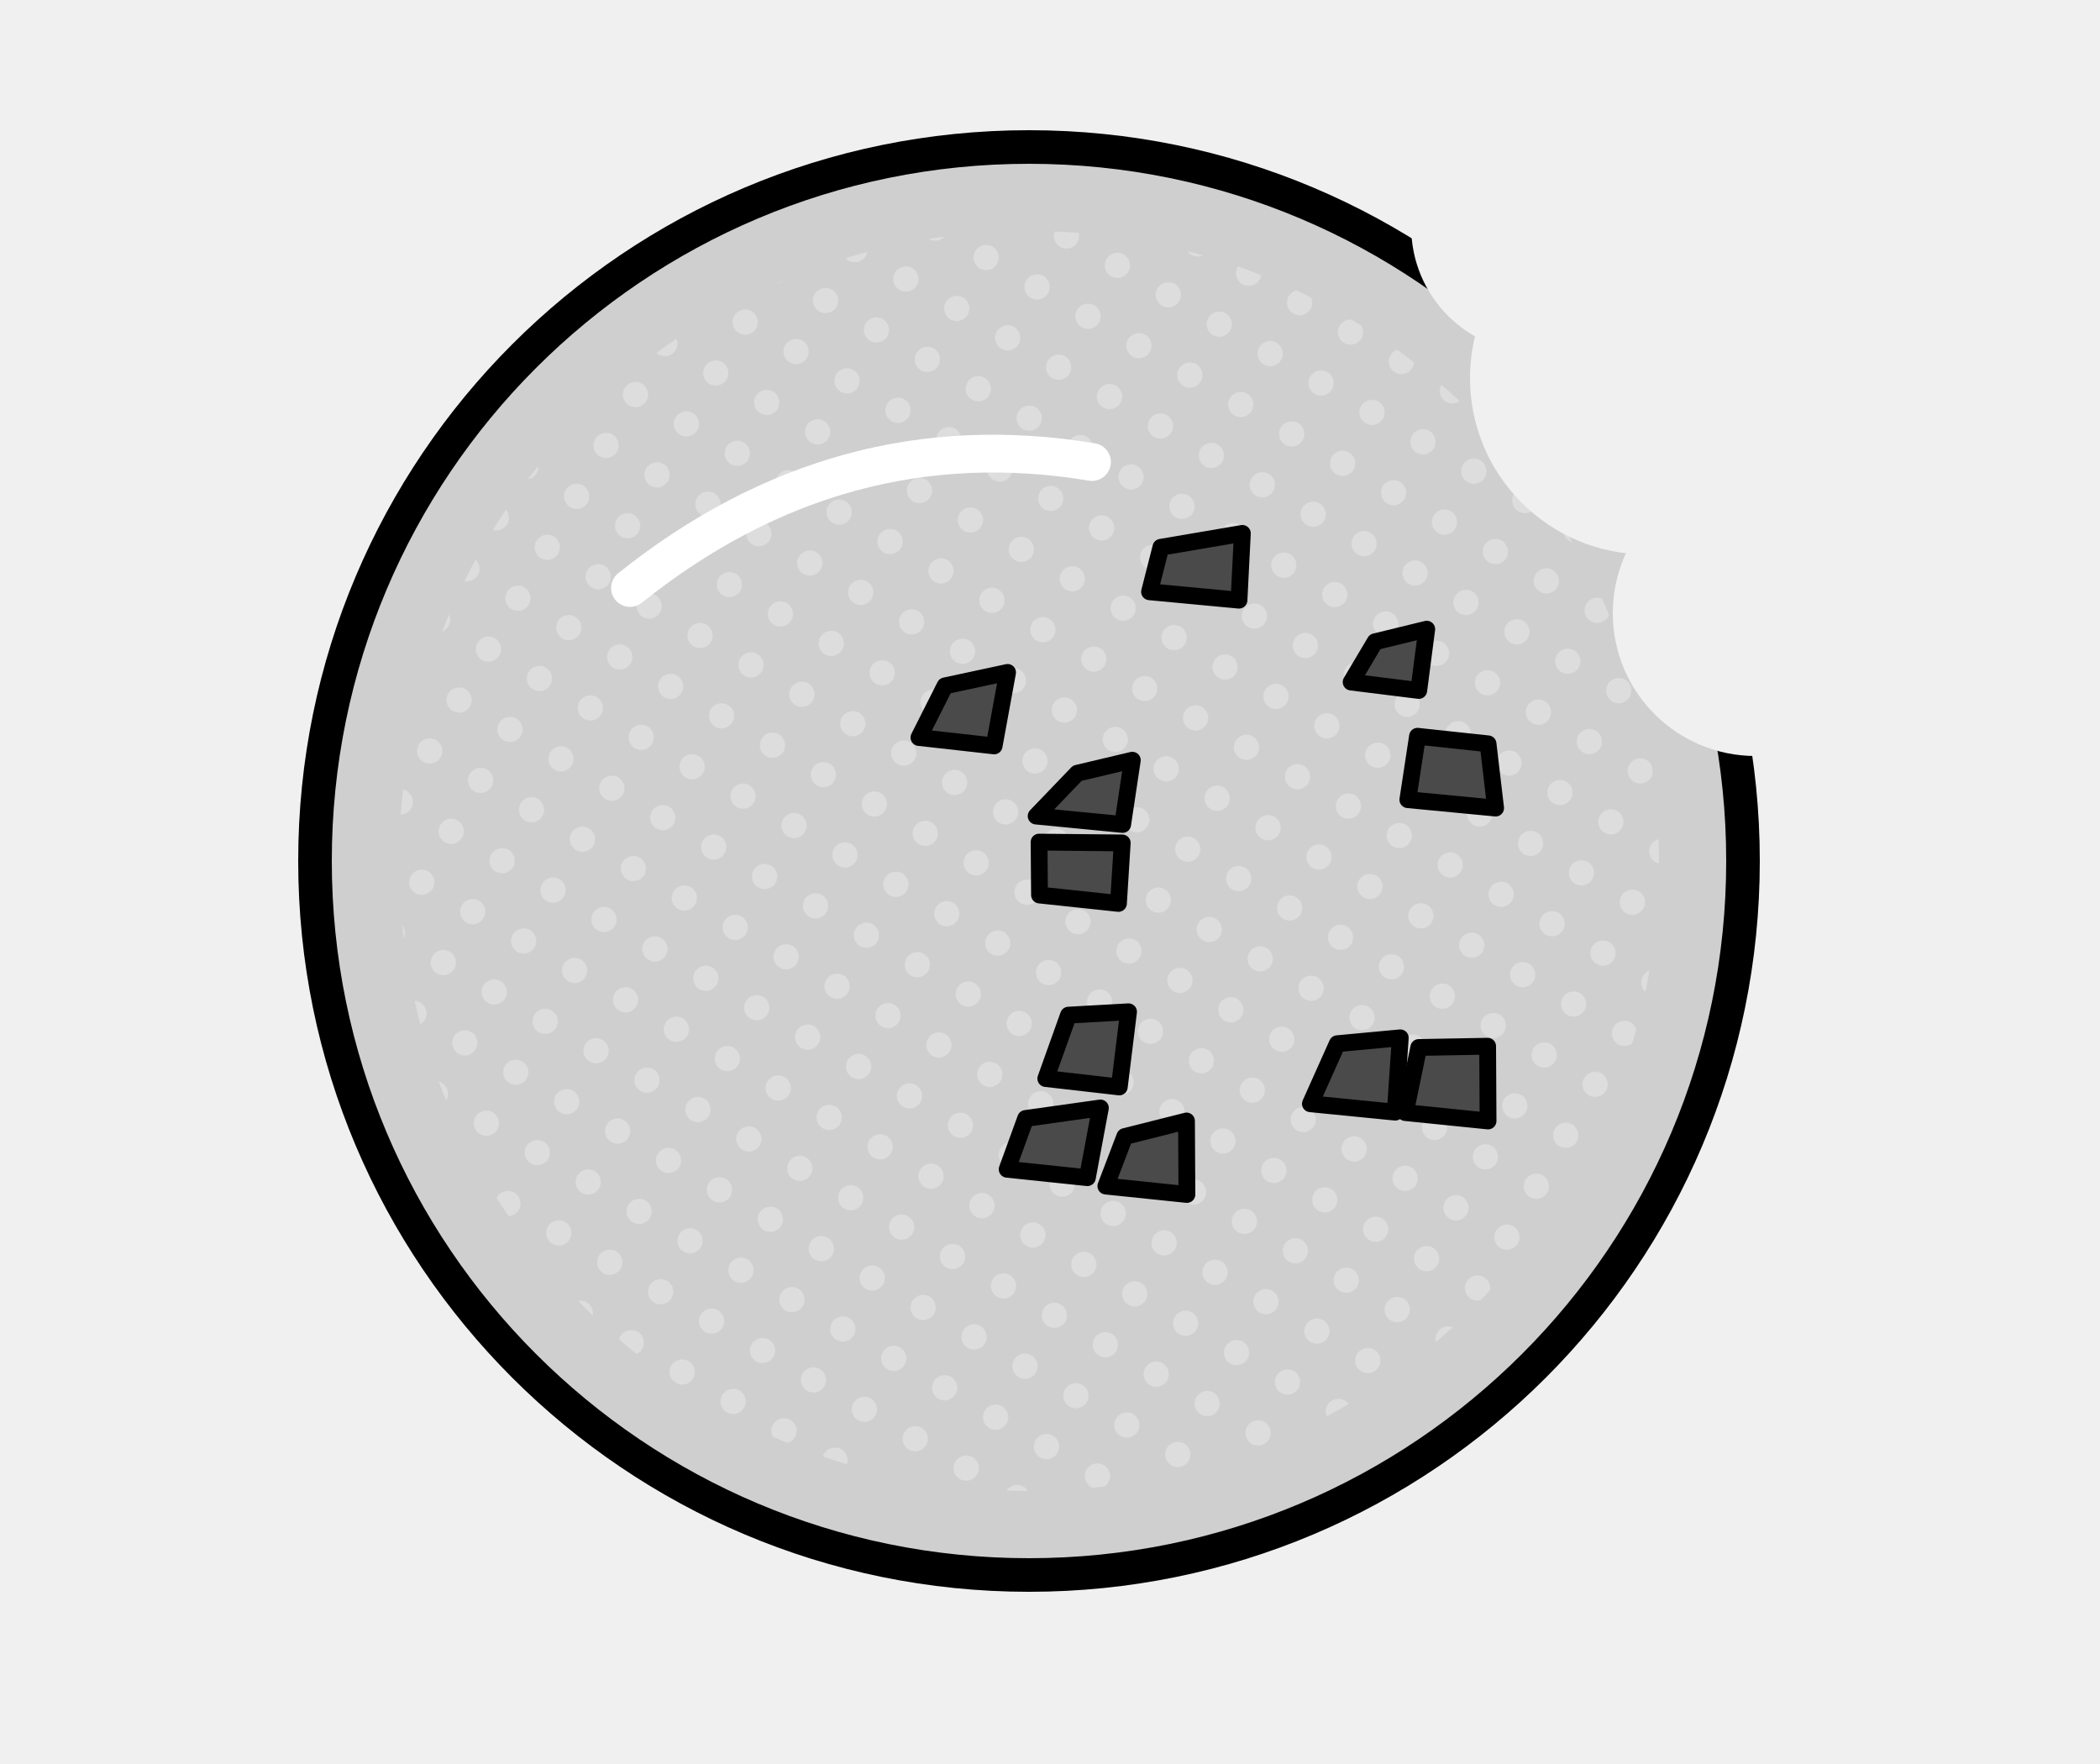
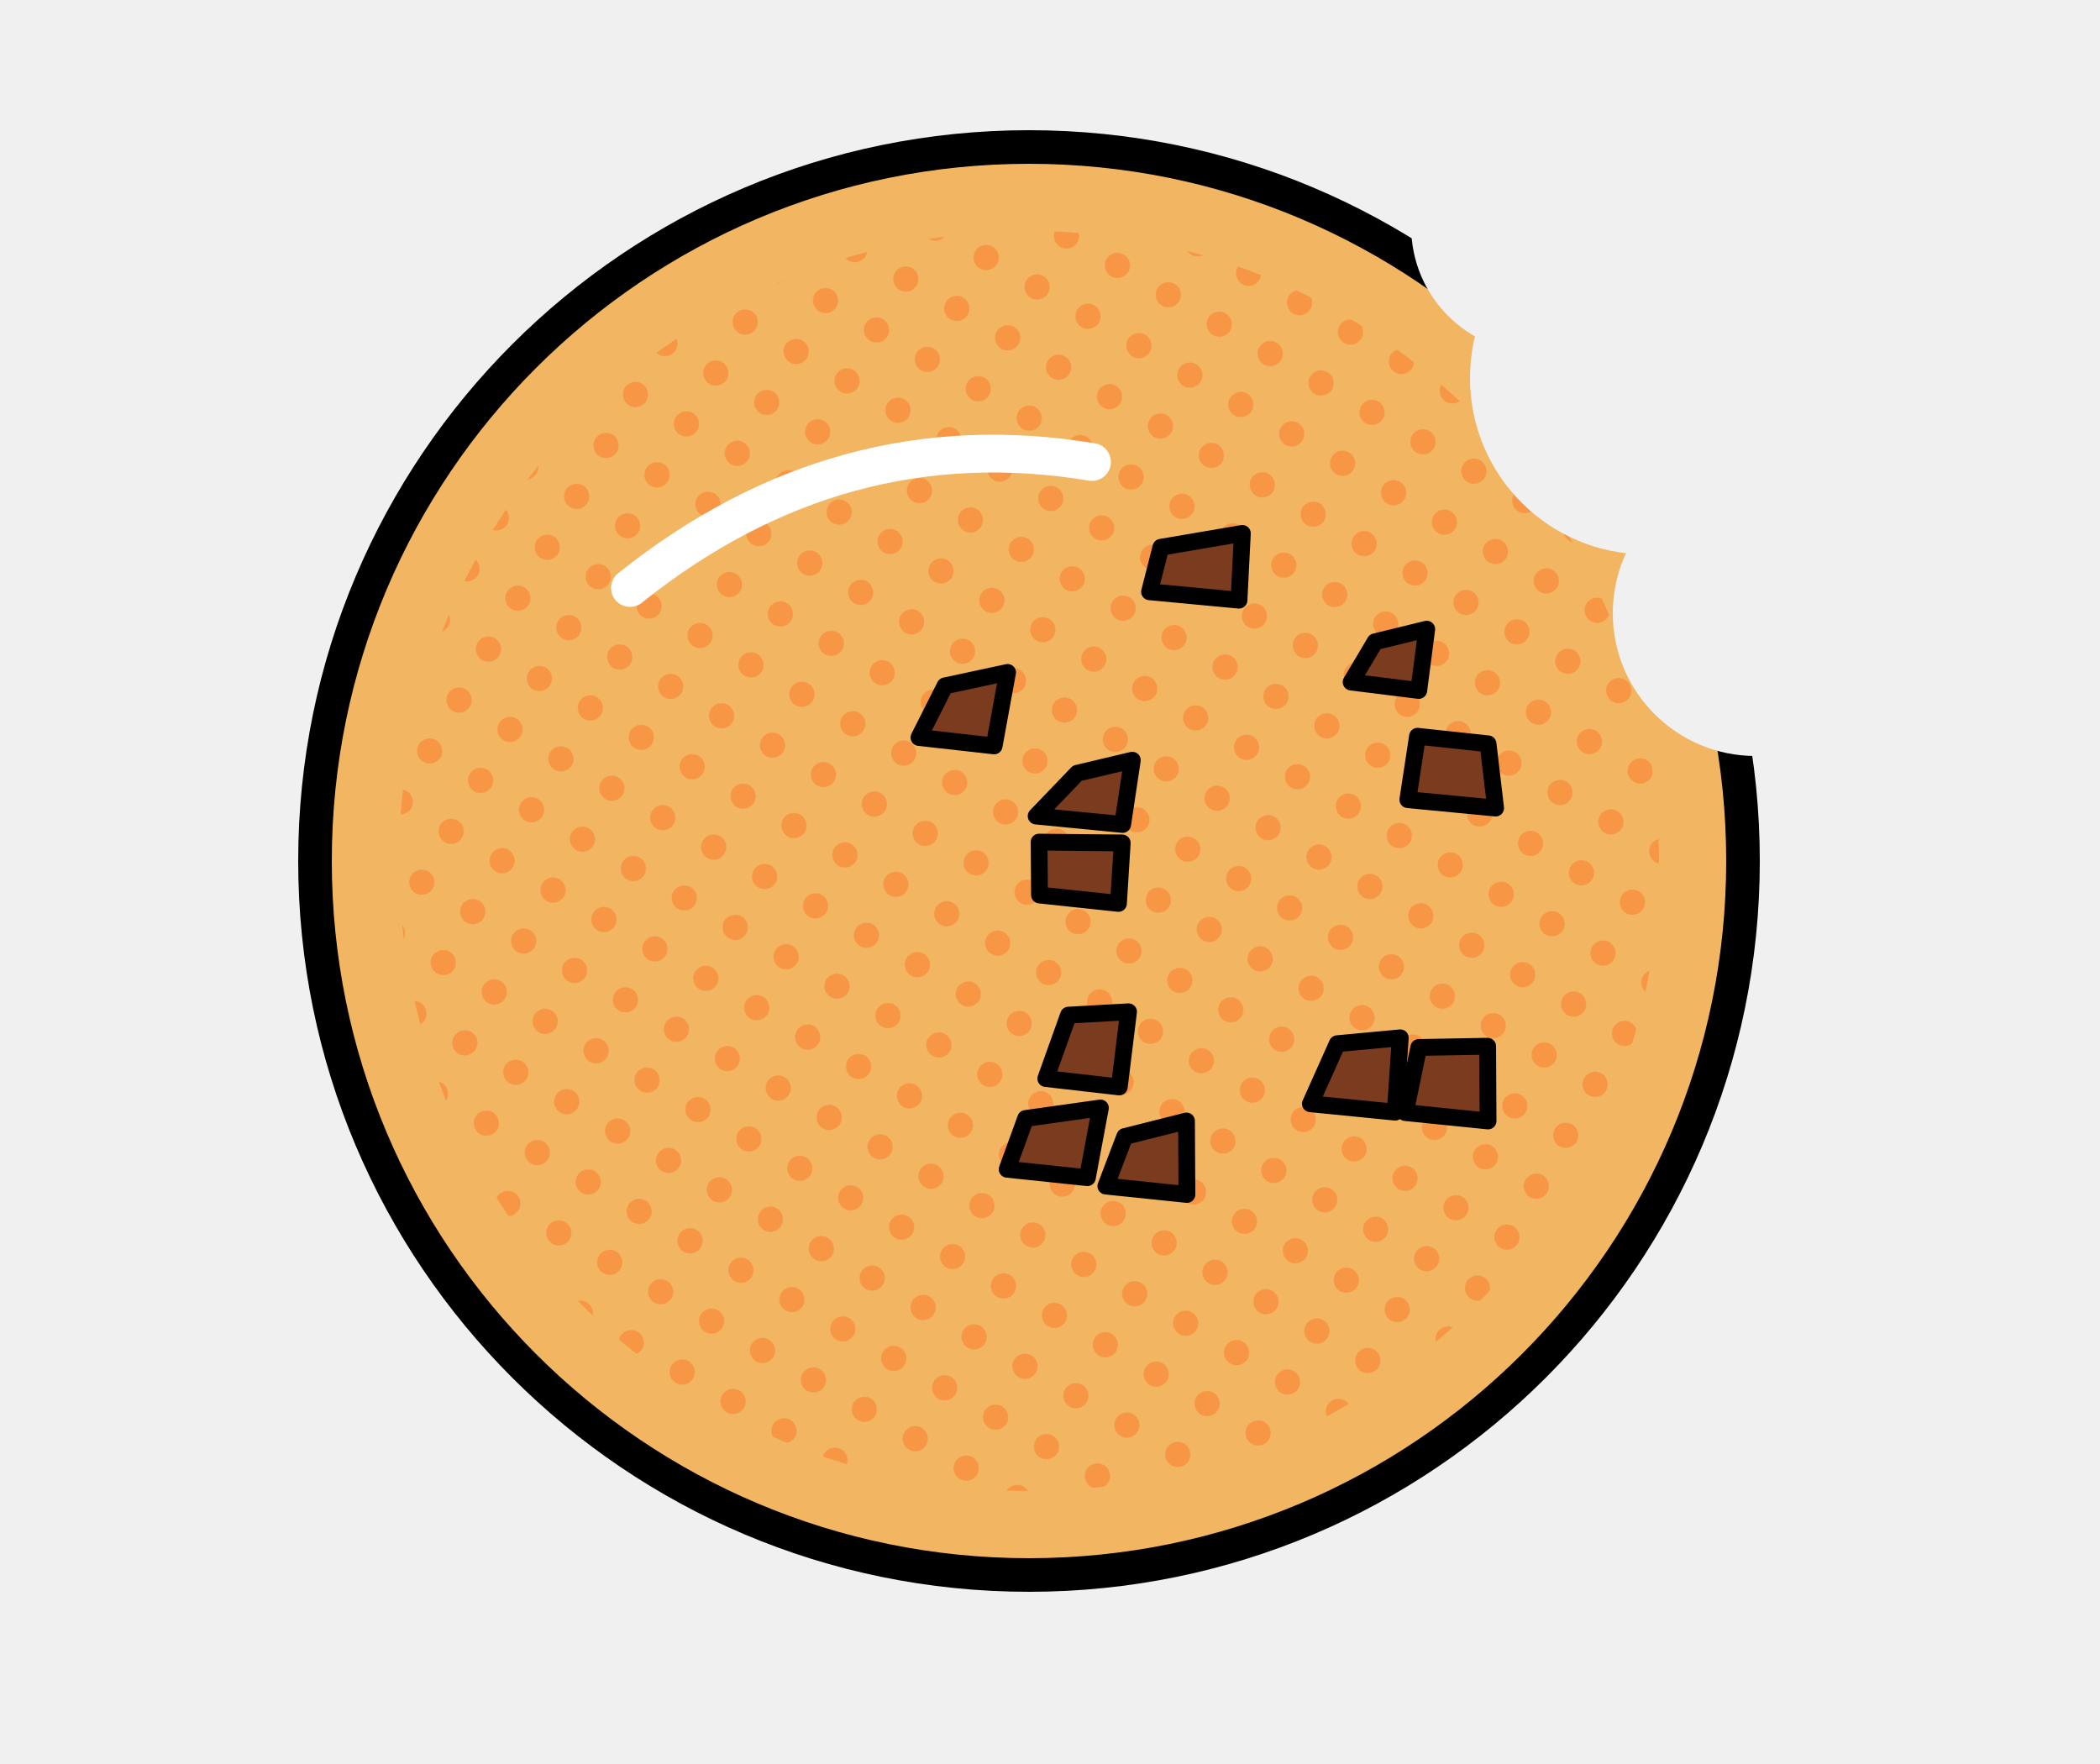
<svg xmlns="http://www.w3.org/2000/svg" viewBox="0 50 500 420" fill="none" stroke-linejoin="round" stroke-linecap="round">
  <defs>
    <pattern id="dots" width="14" height="14" patternUnits="userSpaceOnUse" patternTransform="rotate(30)">
-       <circle cx="7" cy="7" r="3" fill="#f4f4f4" fill-opacity="0.4" />
+       <circle cx="7" cy="7" r="3" fill="#ff6b1a" fill-opacity="0.4" />
    </pattern>
  </defs>
  <mask id="bite">
    <rect width="500" height="500" fill="#fff" />
    <circle cx="392" cy="140" r="42" fill="#000" />
    <circle cx="418" cy="196" r="34" fill="#000" />
    <circle cx="366" cy="104" r="30" fill="#000" />
  </mask>
  <g mask="url(#bite)">
-     <circle cx="245" cy="255" r="170" fill="#cfcfcf" stroke="#000" stroke-width="8" />
+     <circle cx="245" cy="255" r="170" fill="#f2b562" stroke="#000" stroke-width="8" />
    <circle cx="245" cy="255" r="150" fill="url(#dots)" />
-     <path d="M247.4,250.5l19.8,0.2l-0.9,14.4l-18.8,-2Z" fill="#4a4a4a" stroke="#000" stroke-width="4" />
-     <path d="M244.2,316.3l17.8,-2.5l-3.1,16.6l-19.1,-2Z" fill="#4a4a4a" stroke="#000" stroke-width="4" />
-     <path d="M254.4,291.7l14.3,-0.8l-2.2,17.9l-17.5,-2Z" fill="#4a4a4a" stroke="#000" stroke-width="4" />
-     <path d="M256.5,234.1l13.1,-3.1l-2.3,15.3l-20.6,-2Z" fill="#4a4a4a" stroke="#000" stroke-width="4" />
-     <path d="M337.8,299.4l16.4,-0.3l0.1,17.8l-19.7,-2Z" fill="#4a4a4a" stroke="#000" stroke-width="4" />
-     <path d="M327.4,202.8l12.3,-3l-1.9,14.6l-16.1,-2Z" fill="#4a4a4a" stroke="#000" stroke-width="4" />
-     <path d="M318.4,298.5l15,-1.4l-1.2,17.7l-20.2,-2Z" fill="#4a4a4a" stroke="#000" stroke-width="4" />
-     <path d="M225,213.3l14.9,-3.2l-3.2,17.5l-17.9,-2Z" fill="#4a4a4a" stroke="#000" stroke-width="4" />
-     <path d="M267.8,320.6l14.7,-3.7l0.1,17.5l-19.3,-2Z" fill="#4a4a4a" stroke="#000" stroke-width="4" />
-     <path d="M276.4,180.3l19.4,-3.3l-0.8,15.9l-21.3,-2Z" fill="#4a4a4a" stroke="#000" stroke-width="4" />
-     <path d="M337.5,225.3l16.8,1.8l1.8,15.3l-20.9,-2Z" fill="#4a4a4a" stroke="#000" stroke-width="4" />
+     <path d="M247.4,250.5l19.8,0.2l-0.9,14.4l-18.8,-2Z" fill="#7a3b1e" stroke="#000" stroke-width="4" />
+     <path d="M244.2,316.3l17.8,-2.5l-3.1,16.6l-19.1,-2Z" fill="#7a3b1e" stroke="#000" stroke-width="4" />
+     <path d="M254.4,291.7l14.3,-0.8l-2.2,17.9l-17.5,-2Z" fill="#7a3b1e" stroke="#000" stroke-width="4" />
+     <path d="M256.5,234.1l13.1,-3.1l-2.3,15.3l-20.6,-2Z" fill="#7a3b1e" stroke="#000" stroke-width="4" />
+     <path d="M337.8,299.4l16.4,-0.3l0.1,17.8l-19.7,-2Z" fill="#7a3b1e" stroke="#000" stroke-width="4" />
+     <path d="M327.4,202.8l12.3,-3l-1.9,14.6l-16.1,-2Z" fill="#7a3b1e" stroke="#000" stroke-width="4" />
+     <path d="M318.4,298.5l15,-1.4l-1.2,17.7l-20.2,-2Z" fill="#7a3b1e" stroke="#000" stroke-width="4" />
+     <path d="M225,213.3l14.9,-3.2l-3.2,17.5l-17.9,-2Z" fill="#7a3b1e" stroke="#000" stroke-width="4" />
+     <path d="M267.8,320.6l14.7,-3.7l0.1,17.5l-19.3,-2Z" fill="#7a3b1e" stroke="#000" stroke-width="4" />
+     <path d="M276.4,180.3l19.4,-3.3l-0.8,15.9l-21.3,-2Z" fill="#7a3b1e" stroke="#000" stroke-width="4" />
+     <path d="M337.5,225.3l16.8,1.8l1.8,15.3l-20.9,-2Z" fill="#7a3b1e" stroke="#000" stroke-width="4" />
    <path d="M150,190Q200,150 260,160" stroke="#fff" stroke-width="9" />
  </g>
</svg>
